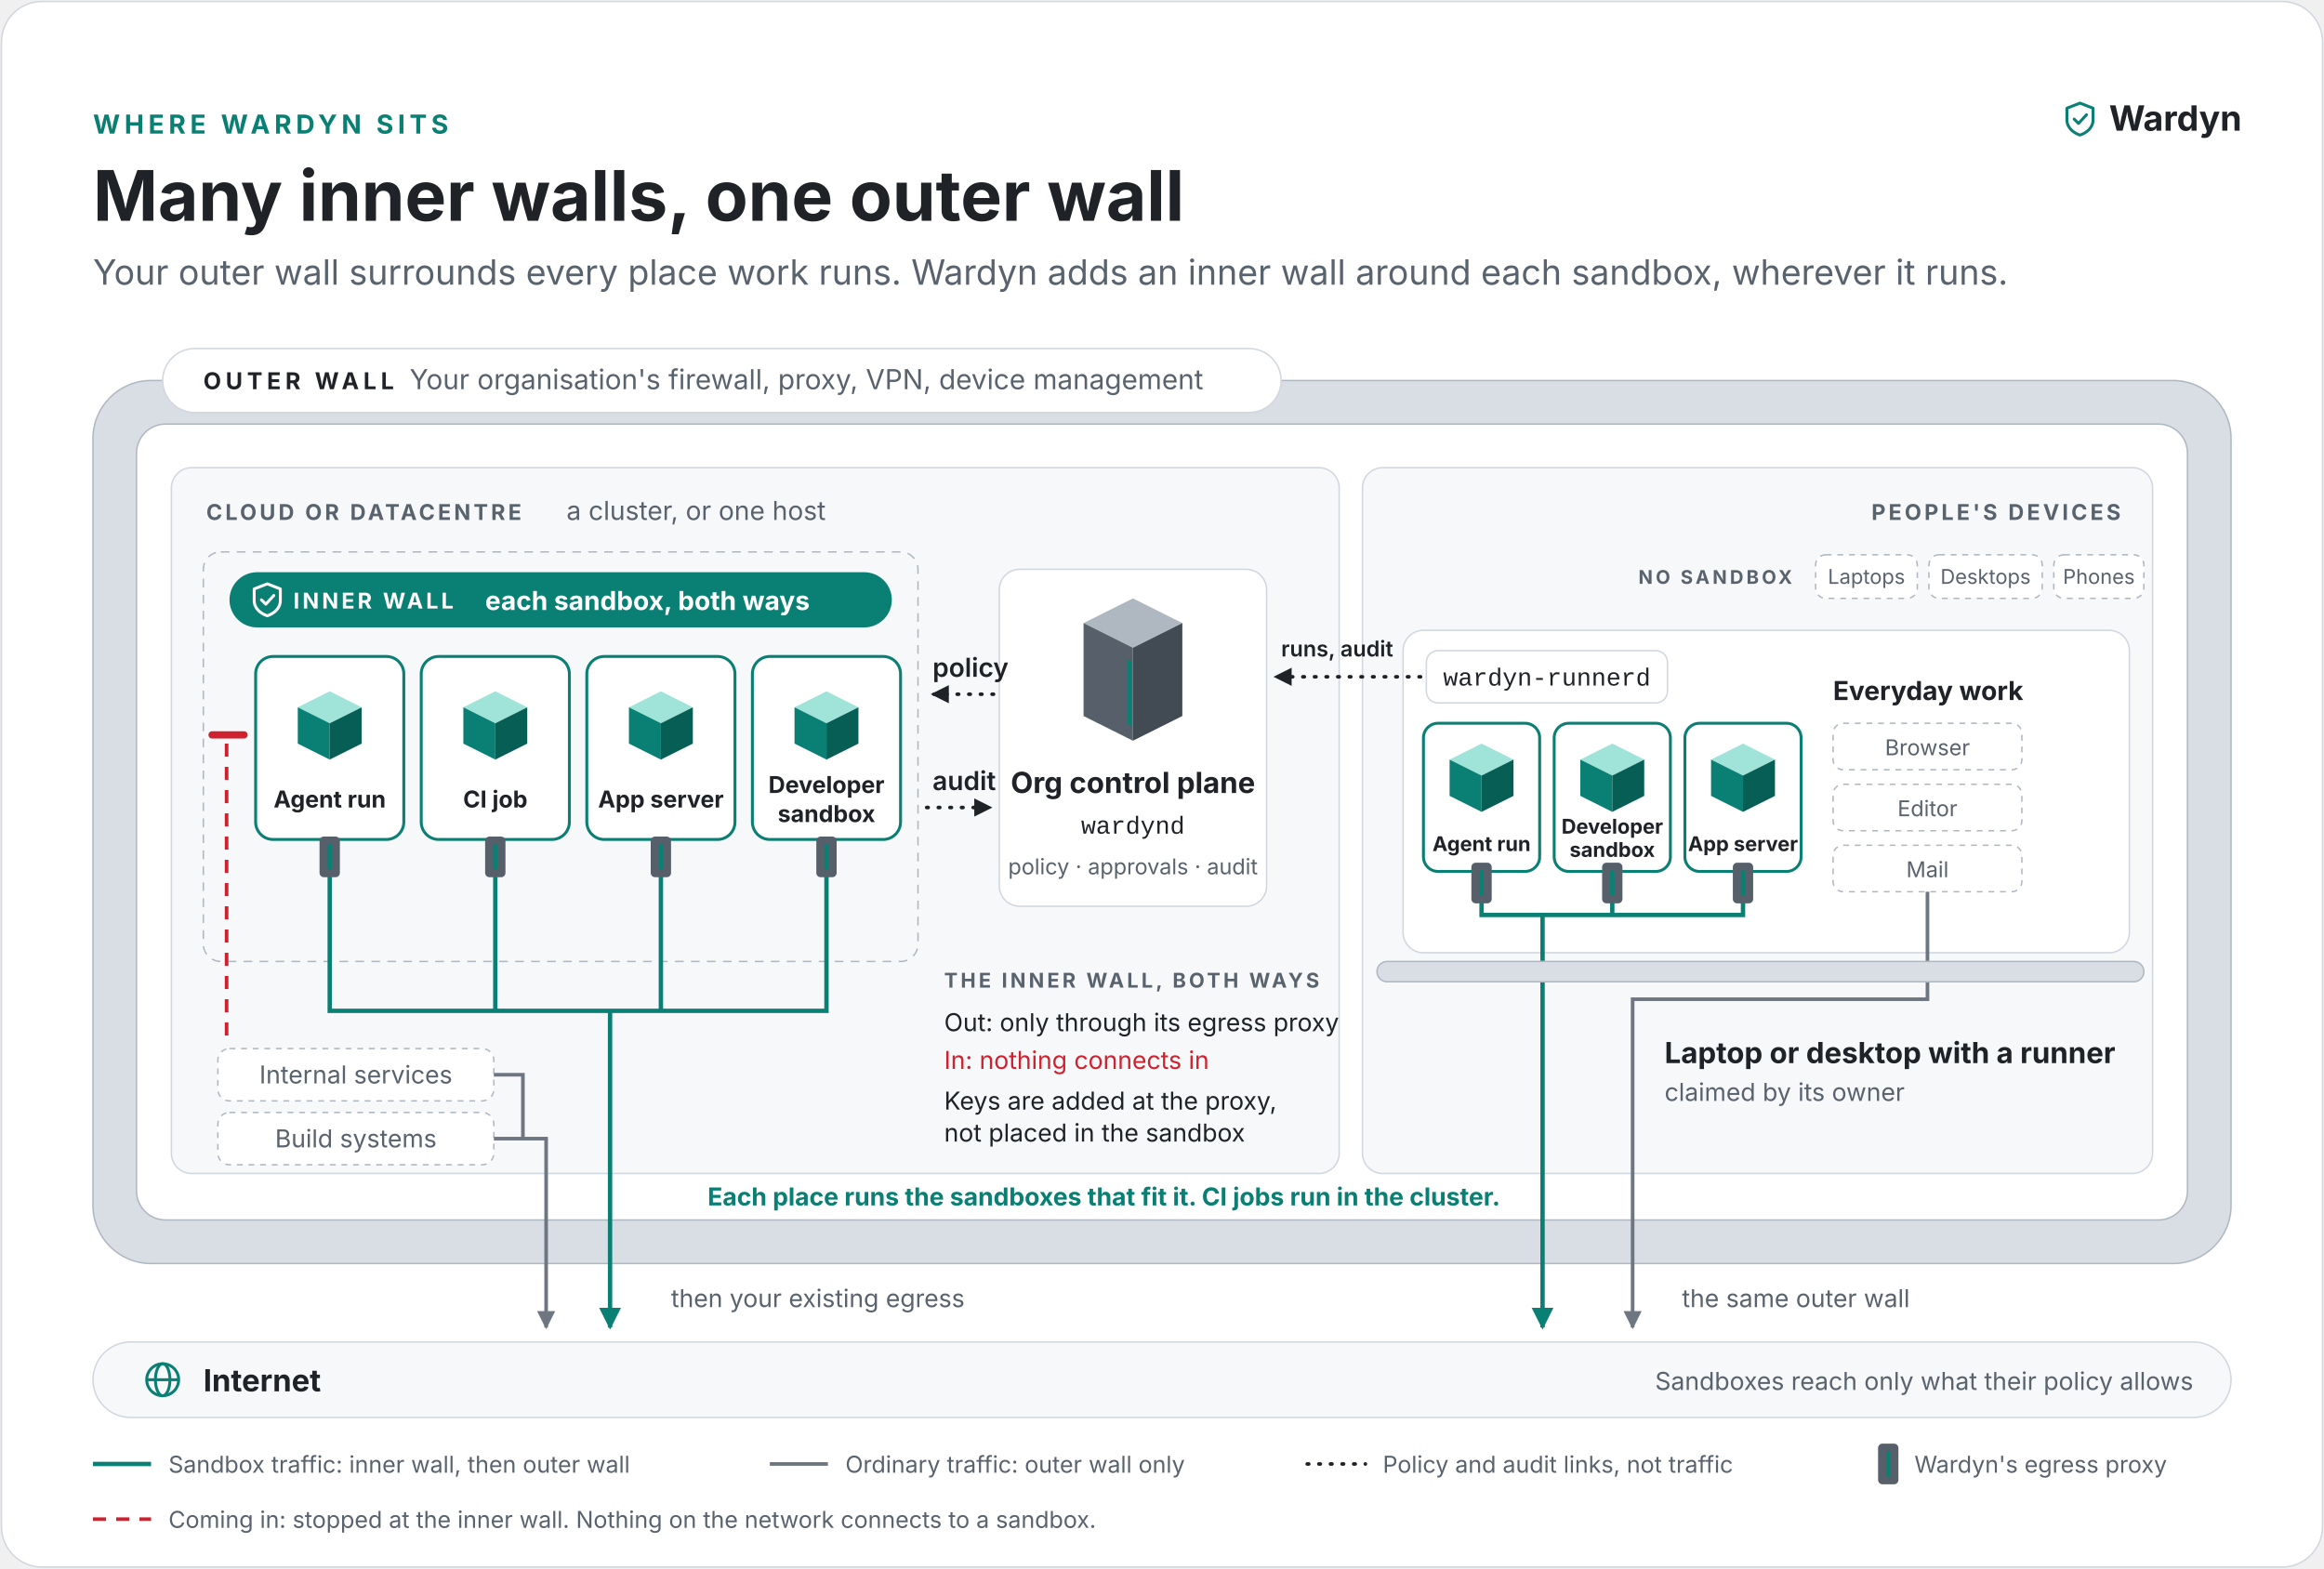
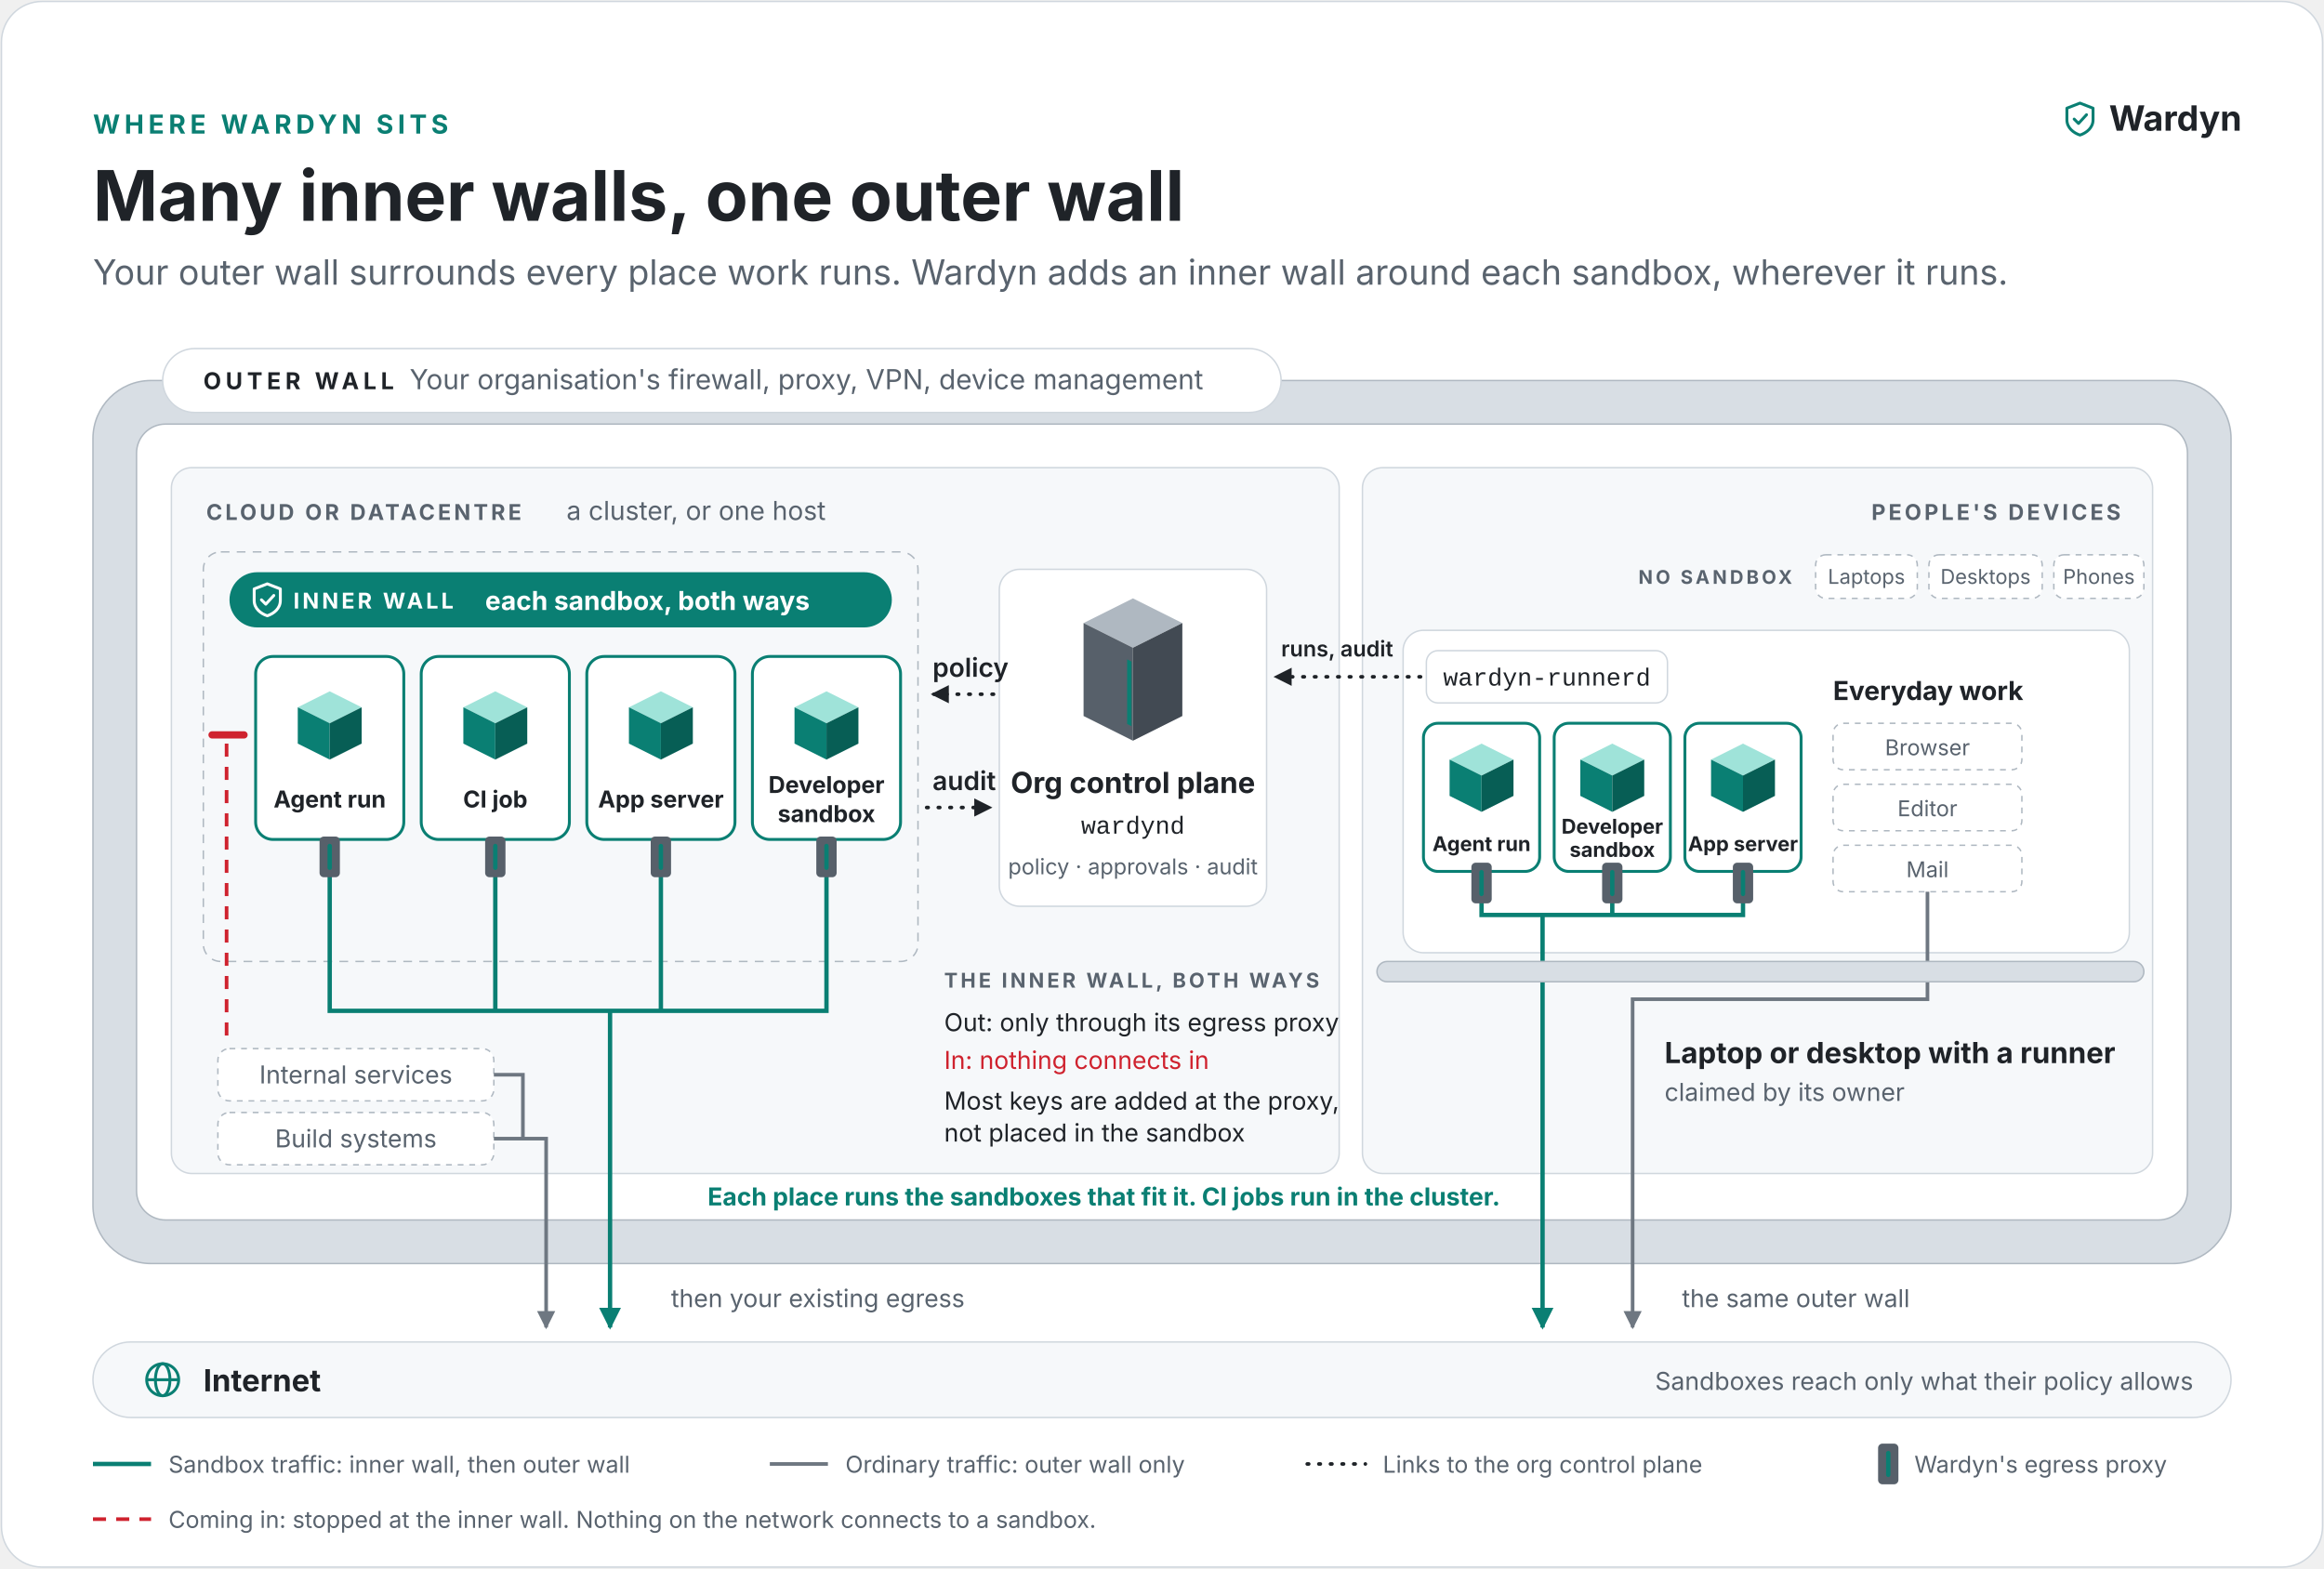
<svg xmlns="http://www.w3.org/2000/svg" viewBox="0 0 1600 1080" width="1600" height="1080" role="img" aria-labelledby="title desc" font-family="Inter, -apple-system, BlinkMacSystemFont, 'Segoe UI', Helvetica, Arial, sans-serif">
  <style>
    .bg { fill: #ffffff; stroke: #d0d7de; }
    .zone { fill: #f6f8fa; stroke: #d0d7de; }
    .card { fill: #ffffff; stroke: #d0d7de; }
    .dash { fill: none; stroke: #afb8c1; stroke-dasharray: 6 5; }
    .chip { fill: #ffffff; stroke: #afb8c1; stroke-dasharray: 4 4; }
    .sbox { fill: #ffffff; stroke: #0a7f73; stroke-width: 2; }
    .wall { fill: #d8dee4; stroke: #afb8c1; }
    .tag { fill: #0a7f73; }
    .tagt { fill: #ffffff; }
    .t { fill: #1f2328; }
    .m { fill: #59636e; }
    .a { fill: #0a7f73; }
    .r { fill: #cf222e; }
    .fa { fill: #0a7f73; }
    .fo { fill: #6e7781; }
    .ft { fill: #1f2328; }
    .cube-top { fill: #9fe3d9; }
    .cube-l { fill: #0a7f73; }
    .cube-r { fill: #075e55; }
    .proxy { fill: #57606a; }
    .srv-top { fill: #afb8c1; }
    .srv-l { fill: #57606a; }
    .srv-r { fill: #424a53; }
    .sha { stroke: #0a7f73; }
    .shw { stroke: #ffffff; }
    .sb { fill: none; stroke: #0a7f73; stroke-width: 3; }
    .ord { fill: none; stroke: #6e7781; stroke-width: 2.5; }
    .link { fill: none; stroke: #1f2328; stroke-width: 2.5; stroke-dasharray: 1 7; stroke-linecap: round; }
    .blk { fill: none; stroke: #cf222e; stroke-width: 2.5; stroke-dasharray: 9 7; }
    .blkbar { fill: none; stroke: #cf222e; stroke-width: 5; stroke-linecap: round; }
    .eyebrow { font-size: 18px; font-weight: 700; letter-spacing: 3px; }
    .mono { font-family: ui-monospace, SFMono-Regular, Menlo, Consolas, 'Liberation Mono', monospace; }
    @media (prefers-color-scheme: dark) {
        .bg { fill: #0d1117; stroke: #3d444d; }
        .zone { fill: #161b22; stroke: #3d444d; }
        .card { fill: #0d1117; stroke: #3d444d; }
        .dash { fill: none; stroke: #4d5561; stroke-dasharray: 6 5; }
        .chip { fill: #0d1117; stroke: #4d5561; stroke-dasharray: 4 4; }
        .sbox { fill: #0d1117; stroke: #2dd4bf; stroke-width: 2; }
        .wall { fill: #262c36; stroke: #4d5561; }
        .tag { fill: #2dd4bf; }
        .tagt { fill: #0d1117; }
        .t { fill: #f0f6fc; }
        .m { fill: #9198a1; }
        .a { fill: #2dd4bf; }
        .r { fill: #ff7b72; }
        .fa { fill: #2dd4bf; }
        .fo { fill: #8b949e; }
        .ft { fill: #f0f6fc; }
        .cube-top { fill: #99f6e4; }
        .cube-l { fill: #2dd4bf; }
        .cube-r { fill: #14958a; }
        .proxy { fill: #545d68; }
        .srv-top { fill: #545d68; }
        .srv-l { fill: #373e47; }
        .srv-r { fill: #2d333b; }
        .sha { stroke: #2dd4bf; }
        .shw { stroke: #0d1117; }
        .sb { fill: none; stroke: #2dd4bf; stroke-width: 3; }
        .ord { fill: none; stroke: #8b949e; stroke-width: 2.5; }
        .link { fill: none; stroke: #f0f6fc; stroke-width: 2.5; stroke-dasharray: 1 7; stroke-linecap: round; }
        .blk { fill: none; stroke: #ff7b72; stroke-width: 2.5; stroke-dasharray: 9 7; }
        .blkbar { fill: none; stroke: #ff7b72; stroke-width: 5; stroke-linecap: round; }
    }
  </style>
  <defs>
    <marker id="ah-sb" viewBox="0 0 10 10" refX="9" refY="5" markerWidth="5" markerHeight="5" orient="auto-start-reverse">
      <path class="fa" d="M0 0 10 5 0 10z" />
    </marker>
    <marker id="ah-ord" viewBox="0 0 10 10" refX="9" refY="5" markerWidth="5" markerHeight="5" orient="auto-start-reverse">
      <path class="fo" d="M0 0 10 5 0 10z" />
    </marker>
    <marker id="ah-link" viewBox="0 0 10 10" refX="9" refY="5" markerWidth="5" markerHeight="5" orient="auto-start-reverse">
      <path class="ft" d="M0 0 10 5 0 10z" />
    </marker>
    <g id="shield">
      <path d="M0 -11 9 -7.5 V0.5 C9 6 4.5 9.5 0 11 C-4.5 9.5 -9 6 -9 0.5 V-7.5Z" fill="none" stroke-width="2" stroke-linejoin="round" />
      <path d="M-4 0 -1 3 4.5 -3" fill="none" stroke-width="2" stroke-linecap="round" stroke-linejoin="round" />
    </g>
    <g id="cube">
      <path class="cube-top" d="M0 -22 22 -11 0 0 -22 -11Z" />
      <path class="cube-l" d="M-22 -11 0 0 0 25 -22 14Z" />
      <path class="cube-r" d="M0 0 22 -11 22 14 0 25Z" />
    </g>
    <g id="proxy">
      <rect class="proxy" x="-7" y="-14" width="14" height="28" rx="3" />
      <rect class="fa" x="-1.5" y="-9" width="3" height="18" rx="1.5" />
    </g>
    <g id="server">
      <path class="srv-top" d="M0 -34 34 -17 0 0 -34 -17Z" />
      <path class="srv-l" d="M-34 -17 0 0 0 64 -34 47Z" />
      <path class="srv-r" d="M0 0 34 -17 34 47 0 64Z" />
      <path class="fa" d="M-4 8 -1 9.5 -1 54 -4 52.5Z" />
    </g>
    <g id="globe">
      <circle r="11" fill="none" stroke-width="2" />
      <ellipse rx="5" ry="11" fill="none" stroke-width="2" />
      <path d="M-11 0 H11" fill="none" stroke-width="2" />
    </g>
  </defs>
  <rect class="bg" x="1" y="1" width="1598" height="1078" rx="28" />
  <text class="a eyebrow" x="64" y="92">WHERE WARDYN SITS</text>
  <use class="sha" href="#shield" x="1432" y="82" />
  <text class="t" x="1452" y="90" font-size="24" font-weight="700">Wardyn</text>
  <text class="t" x="64" y="152" font-size="48" font-weight="700">Many inner walls, one outer wall</text>
  <text class="m" x="64" y="196" font-size="24">Your outer wall surrounds every place work runs. Wardyn adds an inner wall around each sandbox, wherever it runs.</text>
  <path class="wall" fill-rule="evenodd" d="M104 262 H1496 A40 40 0 0 1 1536 302 V830 A40 40 0 0 1 1496 870 H104 A40 40 0 0 1 64 830 V302 A40 40 0 0 1 104 262Z M114 292 A20 20 0 0 0 94 312 V820 A20 20 0 0 0 114 840 H1486 A20 20 0 0 0 1506 820 V312 A20 20 0 0 0 1486 292Z" />
  <rect class="card" x="112" y="240" width="770" height="44" rx="22" />
  <text class="t" x="140" y="268" font-size="16" font-weight="700" letter-spacing="3">OUTER WALL</text>
  <text class="m" x="282" y="268" font-size="19">Your organisation's firewall, proxy, VPN, device management</text>
  <rect class="zone" x="118" y="322" width="804" height="486" rx="14" />
  <text class="m" x="142" y="358" font-size="15" font-weight="700" letter-spacing="2">CLOUD OR DATACENTRE</text>
  <text class="m" x="390" y="358" font-size="18">a cluster, or one host</text>
  <rect class="dash" x="140" y="380" width="492" height="282" rx="12" />
  <rect class="tag" x="158" y="394" width="456" height="38" rx="19" />
  <use class="shw" href="#shield" x="184" y="413" />
  <text class="tagt" x="202" y="419" font-size="15" font-weight="700" letter-spacing="2">INNER WALL</text>
  <text class="tagt" x="334" y="420" font-size="18" font-weight="700">each sandbox, both ways</text>
  <rect class="sbox" x="176" y="452" width="102" height="126" rx="12" />
  <use href="#cube" x="227" y="498" />
  <text class="t" x="227" y="556" font-size="16" font-weight="700" text-anchor="middle">Agent run</text>
  <rect class="sbox" x="290" y="452" width="102" height="126" rx="12" />
  <use href="#cube" x="341" y="498" />
  <text class="t" x="341" y="556" font-size="16" font-weight="700" text-anchor="middle">CI job</text>
  <rect class="sbox" x="404" y="452" width="102" height="126" rx="12" />
  <use href="#cube" x="455" y="498" />
  <text class="t" x="455" y="556" font-size="16" font-weight="700" text-anchor="middle">App server</text>
  <rect class="sbox" x="518" y="452" width="102" height="126" rx="12" />
  <use href="#cube" x="569" y="498" />
  <text class="t" x="569" y="546" font-size="16" font-weight="700" text-anchor="middle">Developer</text>
  <text class="t" x="569" y="566" font-size="16" font-weight="700" text-anchor="middle">sandbox</text>
  <path class="sb" d="M227 596 V696 H569 V596 M341 596 V696 M455 596 V696 M420 696 V914" marker-end="url(#ah-sb)" />
  <use href="#proxy" x="227" y="590" />
  <use href="#proxy" x="341" y="590" />
  <use href="#proxy" x="455" y="590" />
  <use href="#proxy" x="569" y="590" />
  <path class="blk" d="M156 512 V718" />
  <path class="blkbar" d="M146 506 H168" />
  <rect class="chip" x="150" y="722" width="190" height="36" rx="8" />
  <text class="m" x="245" y="746" font-size="17" text-anchor="middle">Internal services</text>
  <rect class="chip" x="150" y="766" width="190" height="36" rx="8" />
  <text class="m" x="245" y="790" font-size="17" text-anchor="middle">Build systems</text>
  <path class="ord" d="M340 740 H360 V784 M340 784 H376 V914" marker-end="url(#ah-ord)" />
  <rect class="card" x="688" y="392" width="184" height="232" rx="14" />
  <use href="#server" x="780" y="446" />
  <text class="t" x="780" y="546" font-size="20" font-weight="700" text-anchor="middle">Org control plane</text>
  <text class="t mono" x="780" y="574" font-size="17" text-anchor="middle">wardynd</text>
  <text class="m" x="780" y="602" font-size="15" text-anchor="middle">policy · approvals · audit</text>
  <path class="link" d="M684 478 H642" marker-end="url(#ah-link)" />
  <text class="t" x="642" y="466" font-size="18" font-weight="600">policy</text>
  <path class="link" d="M638 556 H682" marker-end="url(#ah-link)" />
  <text class="t" x="642" y="544" font-size="18" font-weight="600">audit</text>
  <text class="m" x="650" y="680" font-size="14" font-weight="700" letter-spacing="2">THE INNER WALL, BOTH WAYS</text>
  <text class="t" x="650" y="710" font-size="17">Out: only through its egress proxy</text>
  <text class="r" x="650" y="736" font-size="17">In: nothing connects in</text>
-   <text class="t" x="650" y="764" font-size="17">Keys are added at the proxy,</text>
+   <text class="t" x="650" y="764" font-size="17">Most keys are added at the proxy,</text>
  <text class="t" x="650" y="786" font-size="17">not placed in the sandbox</text>
  <rect class="zone" x="938" y="322" width="544" height="486" rx="14" />
  <text class="m" x="1460" y="358" font-size="15" font-weight="700" letter-spacing="2" text-anchor="end">PEOPLE'S DEVICES</text>
  <text class="m" x="1128" y="402" font-size="13" font-weight="700" letter-spacing="2">NO SANDBOX</text>
  <rect class="chip" x="1250" y="382" width="70" height="30" rx="7" />
  <text class="m" x="1285" y="402" font-size="14" text-anchor="middle">Laptops</text>
  <rect class="chip" x="1328" y="382" width="78" height="30" rx="7" />
  <text class="m" x="1367" y="402" font-size="14" text-anchor="middle">Desktops</text>
  <rect class="chip" x="1414" y="382" width="62" height="30" rx="7" />
  <text class="m" x="1445" y="402" font-size="14" text-anchor="middle">Phones</text>
  <rect class="card" x="966" y="434" width="500" height="222" rx="14" />
  <rect class="card" x="982" y="448" width="166" height="36" rx="8" />
  <text class="t mono" x="1065" y="472" font-size="17" text-anchor="middle">wardyn-runnerd</text>
  <path class="link" d="M978 466 H878" marker-end="url(#ah-link)" />
  <text class="t" x="882" y="452" font-size="15" font-weight="600">runs, audit</text>
  <rect class="sbox" x="980" y="498" width="80" height="102" rx="10" />
  <use href="#cube" x="1020" y="534" />
  <text class="t" x="1020" y="586" font-size="14" font-weight="700" text-anchor="middle">Agent run</text>
  <rect class="sbox" x="1070" y="498" width="80" height="102" rx="10" />
  <use href="#cube" x="1110" y="534" />
  <text class="t" x="1110" y="574" font-size="14" font-weight="700" text-anchor="middle">Developer</text>
  <text class="t" x="1110" y="590" font-size="14" font-weight="700" text-anchor="middle">sandbox</text>
  <rect class="sbox" x="1160" y="498" width="80" height="102" rx="10" />
  <use href="#cube" x="1200" y="534" />
  <text class="t" x="1200" y="586" font-size="14" font-weight="700" text-anchor="middle">App server</text>
  <path class="sb" d="M1020 612 V630 H1200 V612 M1110 612 V630 M1062 630 V914" marker-end="url(#ah-sb)" />
  <use href="#proxy" x="1020" y="608" />
  <use href="#proxy" x="1110" y="608" />
  <use href="#proxy" x="1200" y="608" />
  <text class="t" x="1262" y="482" font-size="18" font-weight="700">Everyday work</text>
  <rect class="chip" x="1262" y="498" width="130" height="32" rx="7" />
  <text class="m" x="1327" y="520" font-size="15" text-anchor="middle">Browser</text>
  <rect class="chip" x="1262" y="540" width="130" height="32" rx="7" />
  <text class="m" x="1327" y="562" font-size="15" text-anchor="middle">Editor</text>
  <rect class="chip" x="1262" y="582" width="130" height="32" rx="7" />
  <text class="m" x="1327" y="604" font-size="15" text-anchor="middle">Mail</text>
  <path class="ord" d="M1327 614 V688 H1124 V914" marker-end="url(#ah-ord)" />
  <rect class="wall" x="948" y="662" width="528" height="14" rx="7" />
  <text class="t" x="1146" y="732" font-size="20" font-weight="700">Laptop or desktop with a runner</text>
  <text class="m" x="1146" y="758" font-size="17">claimed by its owner</text>
  <text class="a" x="760" y="830" font-size="17" font-weight="700" text-anchor="middle">Each place runs the sandboxes that fit it. CI jobs run in the cluster.</text>
  <text class="m" x="462" y="900" font-size="17">then your existing egress</text>
  <text class="m" x="1158" y="900" font-size="17">the same outer wall</text>
  <rect class="zone" x="64" y="924" width="1472" height="52" rx="26" />
  <use class="sha" href="#globe" x="112" y="950" />
  <text class="t" x="140" y="958" font-size="21" font-weight="700">Internet</text>
  <text class="m" x="1510" y="957" font-size="17" text-anchor="end">Sandboxes reach only what their policy allows</text>
  <path class="sb" d="M64 1008 H104" />
  <text class="m" x="116" y="1014" font-size="16">Sandbox traffic: inner wall, then outer wall</text>
  <path class="ord" d="M530 1008 H570" />
  <text class="m" x="582" y="1014" font-size="16">Ordinary traffic: outer wall only</text>
  <path class="link" d="M900 1008 H940" />
-   <text class="m" x="952" y="1014" font-size="16">Policy and audit links, not traffic</text>
+   <text class="m" x="952" y="1014" font-size="16">Links to the org control plane</text>
  <use href="#proxy" x="1300" y="1008" />
  <text class="m" x="1318" y="1014" font-size="16">Wardyn's egress proxy</text>
  <path class="blk" d="M64 1046 H104" />
  <text class="m" x="116" y="1052" font-size="16">Coming in: stopped at the inner wall. Nothing on the network connects to a sandbox.</text>
</svg>
